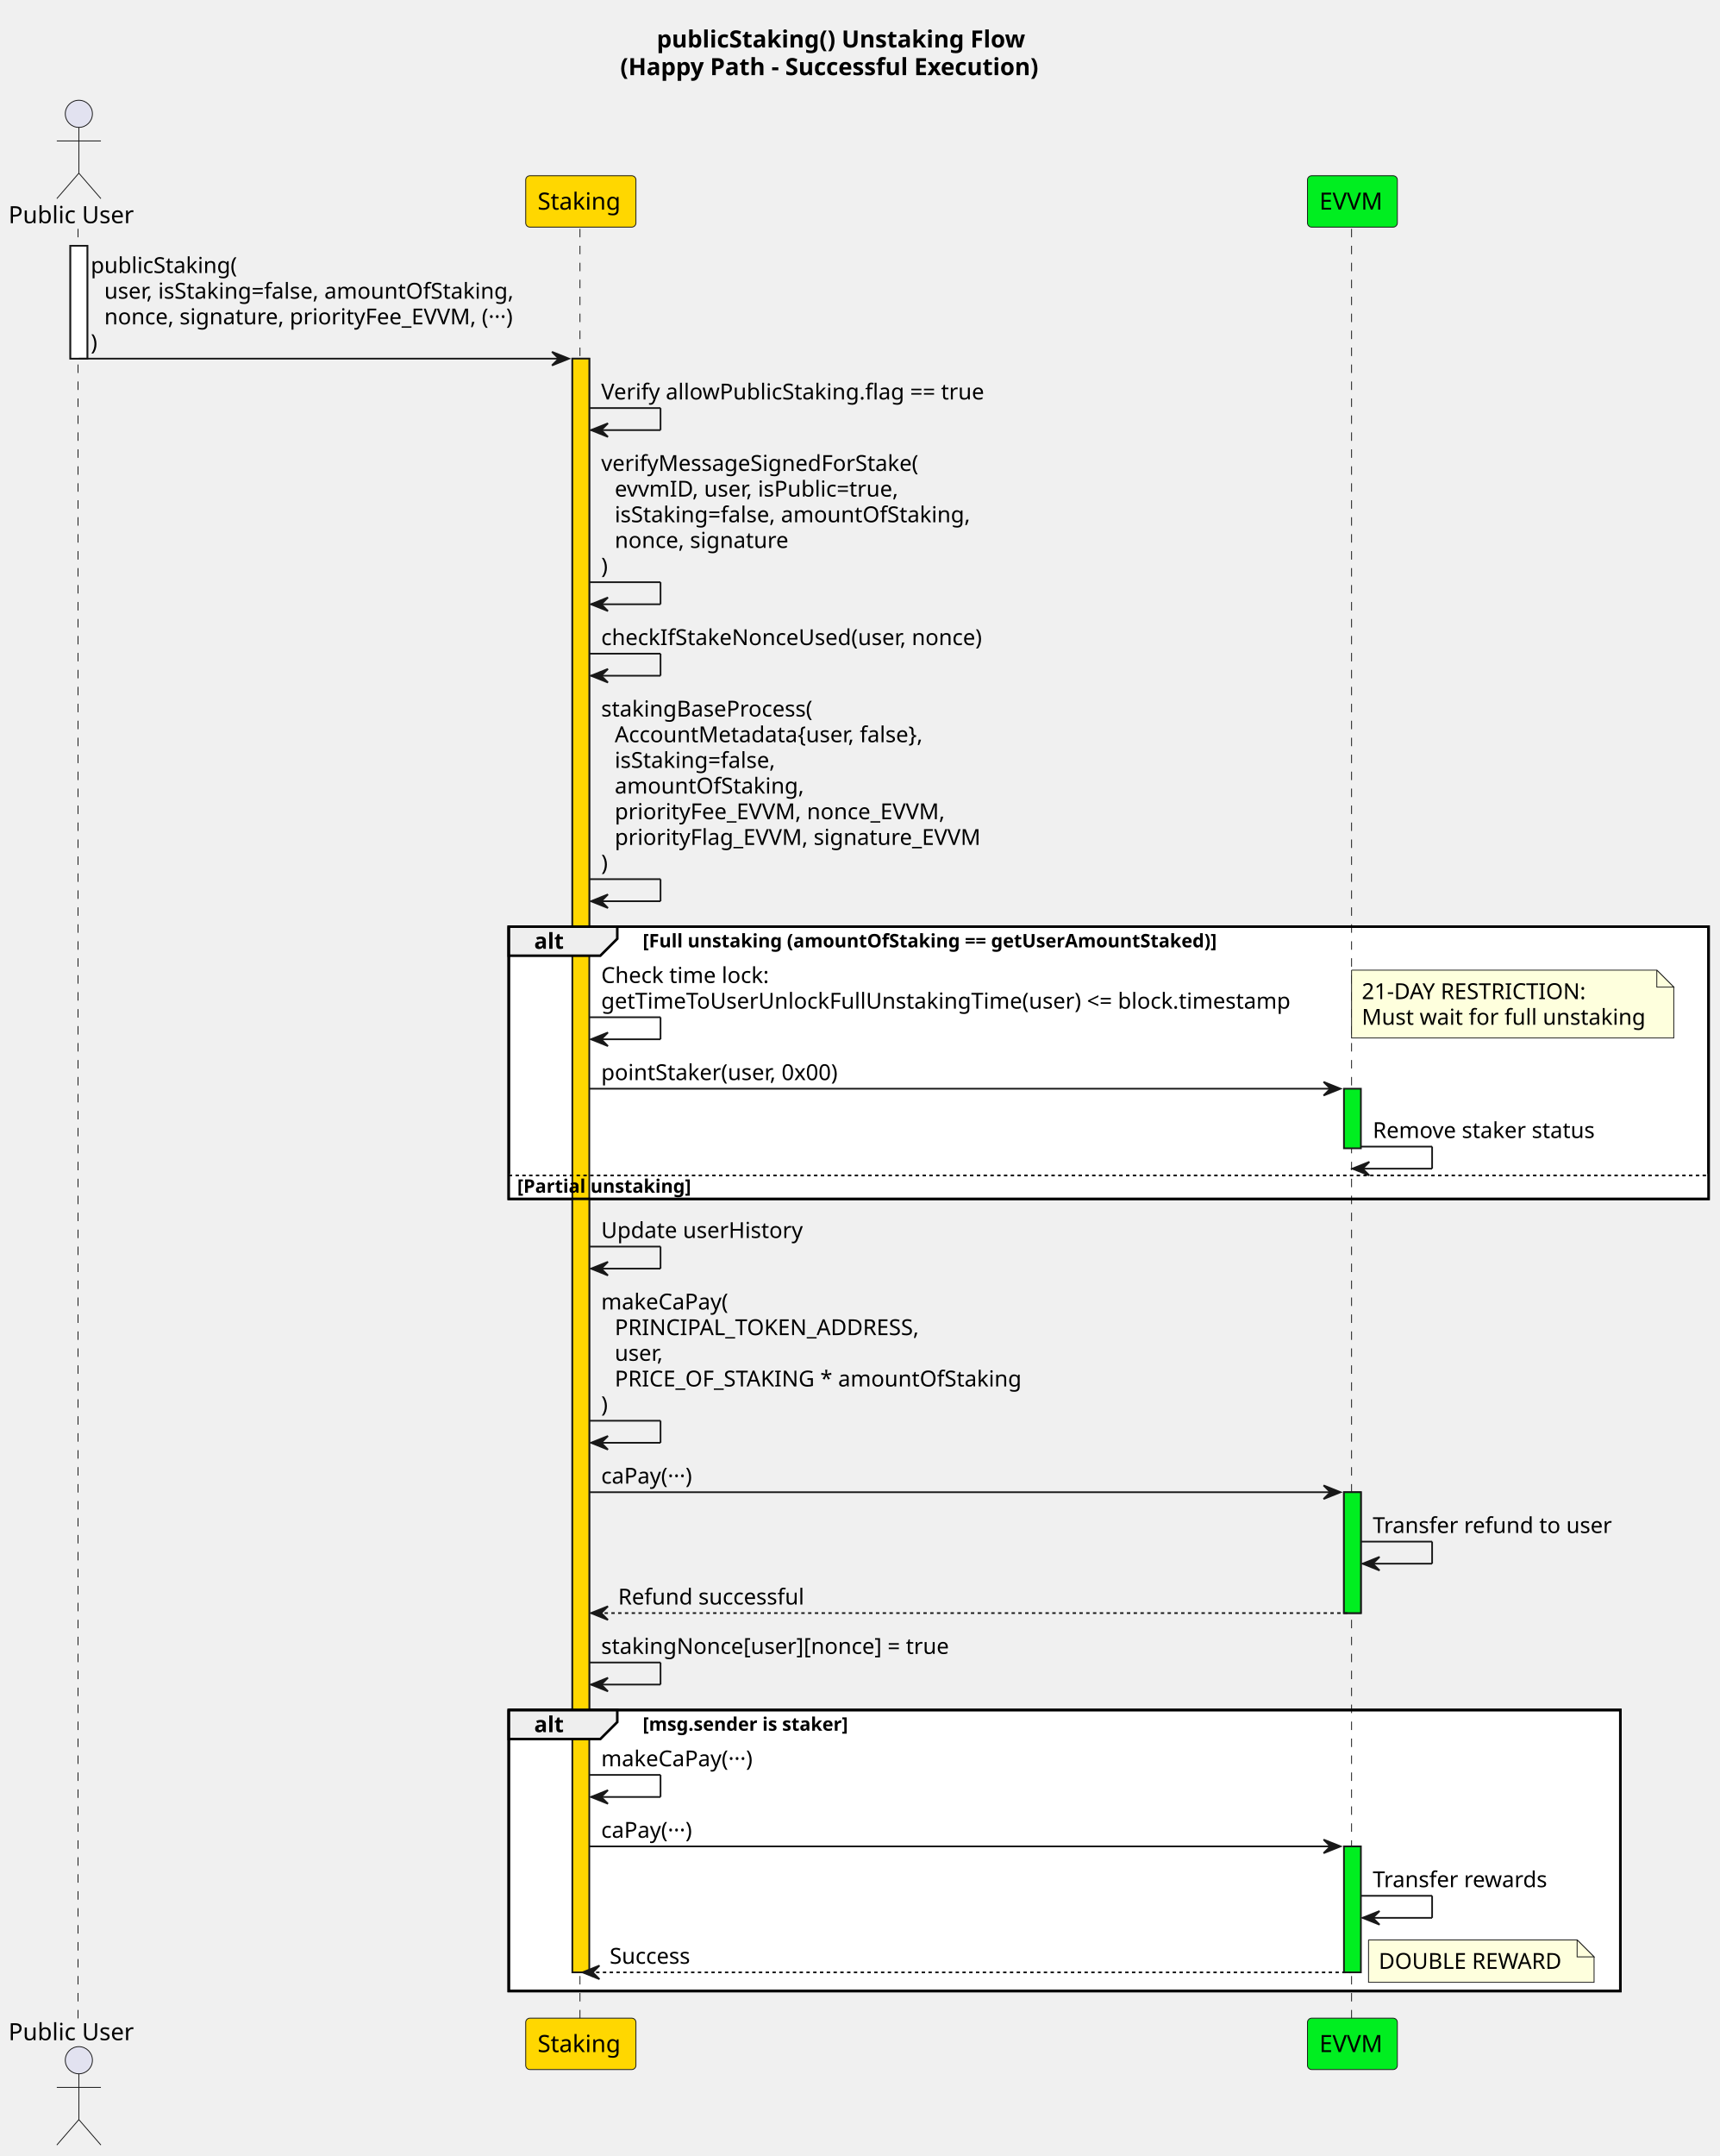
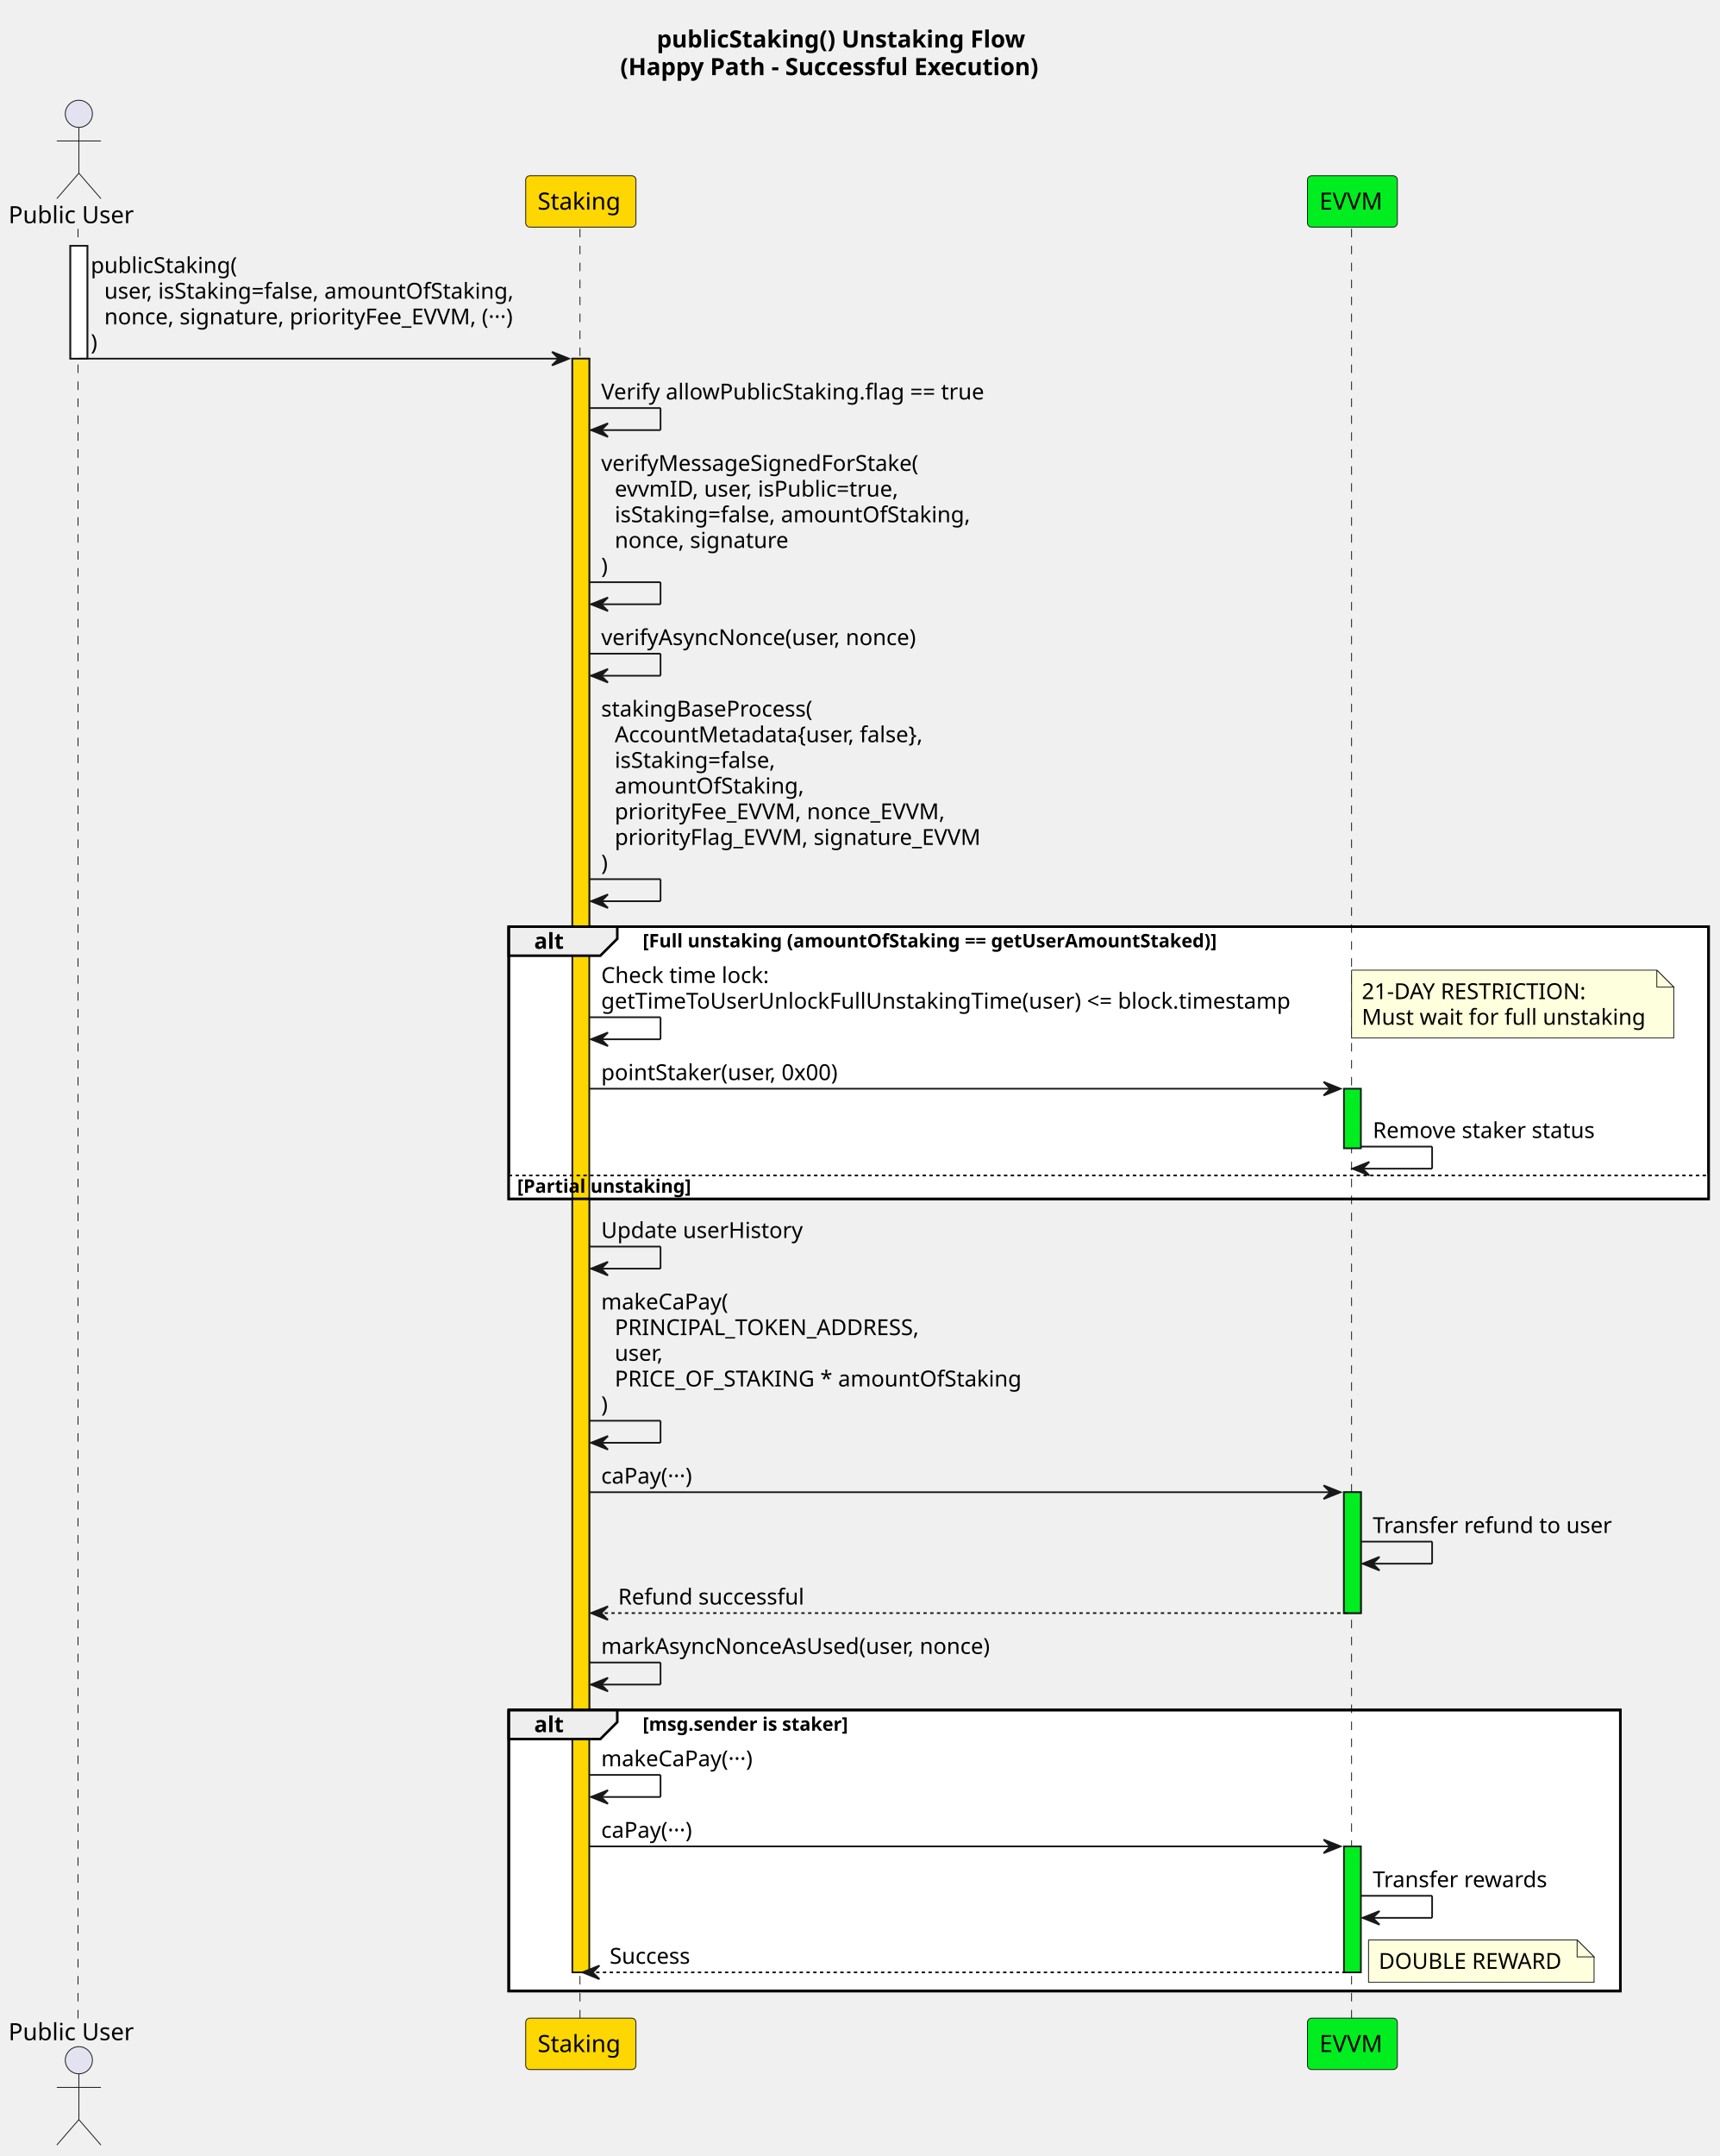
<svg xmlns="http://www.w3.org/2000/svg" contentStyleType="text/css" height="1271px" preserveAspectRatio="none" style="width:1014px;height:1271px;background:#FFFFFF;" version="1.1" viewBox="0 0 1014 1271" width="1014px" zoomAndPan="magnify">
  <defs />
  <g>
    <text fill="#000000" font-family="sans-serif" font-size="14" font-weight="bold" lengthAdjust="spacing" textLength="242" x="387.25" y="27.995">publicStaking() Unstaking Flow</text>
    <text fill="#000000" font-family="sans-serif" font-size="14" font-weight="bold" lengthAdjust="spacing" textLength="285" x="365.75" y="44.292">(Happy Path - Successful Execution)</text>
    <rect fill="#FFFFFF" height="66.531" style="stroke:#181818;stroke-width:1.0;" width="10" x="41.5" y="144.891" />
    <rect fill="#FFD700" height="951.32" style="stroke:#181818;stroke-width:1.0;" width="10" x="337.5" y="211.422" />
    <rect fill="#00EE20" height="35.133" style="stroke:#181818;stroke-width:1.0;" width="10" x="792.5" y="641.812" />
    <rect fill="#00EE20" height="71.266" style="stroke:#181818;stroke-width:1.0;" width="10" x="792.5" y="879.68" />
    <rect fill="#00EE20" height="74.266" style="stroke:#181818;stroke-width:1.0;" width="10" x="792.5" y="1088.477" />
    <rect fill="#FFFFFF" height="160.469" style="stroke:#000000;stroke-width:1.5;" width="707.5" x="300" y="546.281" />
    <rect fill="#FFFFFF" height="14.805" style="stroke:none;stroke-width:1.0;" width="707.5" x="300" y="691.945" />
    <rect fill="#FFFFFF" height="165.664" style="stroke:#000000;stroke-width:1.5;" width="655.5" x="300" y="1008.078" />
    <line style="stroke:#181818;stroke-width:0.5;stroke-dasharray:5.0,5.0;" x1="46" x2="46" y1="134.891" y2="1190.742" />
    <line style="stroke:#181818;stroke-width:0.5;stroke-dasharray:5.0,5.0;" x1="342" x2="342" y1="134.891" y2="1190.742" />
    <line style="stroke:#181818;stroke-width:0.5;stroke-dasharray:5.0,5.0;" x1="797" x2="797" y1="134.891" y2="1190.742" />
    <text fill="#000000" font-family="sans-serif" font-size="14" lengthAdjust="spacing" textLength="77" x="5" y="131.589">Public User</text>
    <ellipse cx="46.5" cy="67.094" fill="#E2E2F0" rx="8" ry="8" style="stroke:#181818;stroke-width:0.5;" />
    <path d="M46.5,75.094 L46.5,102.094 M33.5,83.094 L59.5,83.094 M46.5,102.094 L33.5,117.094 M46.5,102.094 L59.5,117.094 " fill="none" style="stroke:#181818;stroke-width:0.5;" />
    <text fill="#000000" font-family="sans-serif" font-size="14" lengthAdjust="spacing" textLength="77" x="5" y="1202.737">Public User</text>
    <ellipse cx="46.5" cy="1214.539" fill="#E2E2F0" rx="8" ry="8" style="stroke:#181818;stroke-width:0.5;" />
    <path d="M46.5,1222.539 L46.5,1249.539 M33.5,1230.539 L59.5,1230.539 M46.5,1249.539 L33.5,1264.539 M46.5,1249.539 L59.5,1264.539 " fill="none" style="stroke:#181818;stroke-width:0.5;" />
    <rect fill="#FFD700" height="30.297" rx="2.5" ry="2.5" style="stroke:#181818;stroke-width:0.5;" width="65" x="310" y="103.594" />
    <text fill="#000000" font-family="sans-serif" font-size="14" lengthAdjust="spacing" textLength="51" x="317" y="123.589">Staking</text>
    <rect fill="#FFD700" height="30.297" rx="2.5" ry="2.5" style="stroke:#181818;stroke-width:0.5;" width="65" x="310" y="1189.742" />
    <text fill="#000000" font-family="sans-serif" font-size="14" lengthAdjust="spacing" textLength="51" x="317" y="1209.737">Staking</text>
    <rect fill="#00EE20" height="30.297" rx="2.5" ry="2.5" style="stroke:#181818;stroke-width:0.5;" width="53" x="771" y="103.594" />
    <text fill="#000000" font-family="sans-serif" font-size="14" lengthAdjust="spacing" textLength="39" x="778" y="123.589">EVVM</text>
    <rect fill="#00EE20" height="30.297" rx="2.5" ry="2.5" style="stroke:#181818;stroke-width:0.5;" width="53" x="771" y="1189.742" />
    <text fill="#000000" font-family="sans-serif" font-size="14" lengthAdjust="spacing" textLength="39" x="778" y="1209.737">EVVM</text>
    <rect fill="#FFFFFF" height="66.531" style="stroke:#181818;stroke-width:1.0;" width="10" x="41.5" y="144.891" />
    <rect fill="#FFD700" height="951.32" style="stroke:#181818;stroke-width:1.0;" width="10" x="337.5" y="211.422" />
    <rect fill="#00EE20" height="35.133" style="stroke:#181818;stroke-width:1.0;" width="10" x="792.5" y="641.812" />
    <rect fill="#00EE20" height="71.266" style="stroke:#181818;stroke-width:1.0;" width="10" x="792.5" y="879.68" />
    <rect fill="#00EE20" height="74.266" style="stroke:#181818;stroke-width:1.0;" width="10" x="792.5" y="1088.477" />
    <polygon fill="#181818" points="325.5,207.422,335.5,211.422,325.5,215.422,329.5,211.422" style="stroke:#181818;stroke-width:1.0;" />
    <line style="stroke:#181818;stroke-width:1.0;" x1="46.5" x2="331.5" y1="211.422" y2="211.422" />
    <text fill="#000000" font-family="sans-serif" font-size="13" lengthAdjust="spacing" textLength="90" x="53.5" y="160.958">publicStaking(</text>
    <text fill="#000000" font-family="sans-serif" font-size="13" lengthAdjust="spacing" textLength="259" x="61.5" y="176.09">user, isStaking=false, amountOfStaking,</text>
    <text fill="#000000" font-family="sans-serif" font-size="13" lengthAdjust="spacing" textLength="256" x="61.5" y="191.223">nonce, signature, priorityFee_EVVM, (···)</text>
    <text fill="#000000" font-family="sans-serif" font-size="13" lengthAdjust="spacing" textLength="5" x="53.5" y="206.356">)</text>
    <line style="stroke:#181818;stroke-width:1.0;" x1="347.5" x2="389.5" y1="240.555" y2="240.555" />
    <line style="stroke:#181818;stroke-width:1.0;" x1="389.5" x2="389.5" y1="240.555" y2="253.555" />
    <line style="stroke:#181818;stroke-width:1.0;" x1="348.5" x2="389.5" y1="253.555" y2="253.555" />
    <polygon fill="#181818" points="358.5,249.555,348.5,253.555,358.5,257.555,354.5,253.555" style="stroke:#181818;stroke-width:1.0;" />
    <text fill="#000000" font-family="sans-serif" font-size="13" lengthAdjust="spacing" textLength="239" x="354.5" y="235.489">Verify allowPublicStaking.flag == true</text>
    <line style="stroke:#181818;stroke-width:1.0;" x1="347.5" x2="389.5" y1="343.219" y2="343.219" />
    <line style="stroke:#181818;stroke-width:1.0;" x1="389.5" x2="389.5" y1="343.219" y2="356.219" />
    <line style="stroke:#181818;stroke-width:1.0;" x1="348.5" x2="389.5" y1="356.219" y2="356.219" />
    <polygon fill="#181818" points="358.5,352.219,348.5,356.219,358.5,360.219,354.5,356.219" style="stroke:#181818;stroke-width:1.0;" />
    <text fill="#000000" font-family="sans-serif" font-size="13" lengthAdjust="spacing" textLength="197" x="354.5" y="277.622">verifyMessageSignedForStake(</text>
    <text fill="#000000" font-family="sans-serif" font-size="13" lengthAdjust="spacing" textLength="180" x="362.5" y="292.754">evvmID, user, isPublic=true,</text>
    <text fill="#000000" font-family="sans-serif" font-size="13" lengthAdjust="spacing" textLength="223" x="362.5" y="307.887">isStaking=false, amountOfStaking,</text>
    <text fill="#000000" font-family="sans-serif" font-size="13" lengthAdjust="spacing" textLength="107" x="362.5" y="323.02">nonce, signature</text>
    <text fill="#000000" font-family="sans-serif" font-size="13" lengthAdjust="spacing" textLength="5" x="354.5" y="338.153">)</text>
    <line style="stroke:#181818;stroke-width:1.0;" x1="347.5" x2="389.5" y1="385.352" y2="385.352" />
    <line style="stroke:#181818;stroke-width:1.0;" x1="389.5" x2="389.5" y1="385.352" y2="398.352" />
    <line style="stroke:#181818;stroke-width:1.0;" x1="348.5" x2="389.5" y1="398.352" y2="398.352" />
    <polygon fill="#181818" points="358.5,394.352,348.5,398.352,358.5,402.352,354.5,398.352" style="stroke:#181818;stroke-width:1.0;" />
-     <text fill="#000000" font-family="sans-serif" font-size="13" lengthAdjust="spacing" textLength="240" x="354.5" y="380.286">checkIfStakeNonceUsed(user, nonce)</text>
+     <text fill="#000000" font-family="sans-serif" font-size="13" lengthAdjust="spacing" textLength="240" x="354.5" y="380.286">verifyAsyncNonce(user, nonce)</text>
    <line style="stroke:#181818;stroke-width:1.0;" x1="347.5" x2="389.5" y1="518.281" y2="518.281" />
    <line style="stroke:#181818;stroke-width:1.0;" x1="389.5" x2="389.5" y1="518.281" y2="531.281" />
    <line style="stroke:#181818;stroke-width:1.0;" x1="348.5" x2="389.5" y1="531.281" y2="531.281" />
    <polygon fill="#181818" points="358.5,527.281,348.5,531.281,358.5,535.281,354.5,531.281" style="stroke:#181818;stroke-width:1.0;" />
    <text fill="#000000" font-family="sans-serif" font-size="13" lengthAdjust="spacing" textLength="133" x="354.5" y="422.418">stakingBaseProcess(</text>
    <text fill="#000000" font-family="sans-serif" font-size="13" lengthAdjust="spacing" textLength="199" x="362.5" y="437.551">AccountMetadata{user, false},</text>
    <text fill="#000000" font-family="sans-serif" font-size="13" lengthAdjust="spacing" textLength="103" x="362.5" y="452.684">isStaking=false,</text>
    <text fill="#000000" font-family="sans-serif" font-size="13" lengthAdjust="spacing" textLength="116" x="362.5" y="467.817">amountOfStaking,</text>
    <text fill="#000000" font-family="sans-serif" font-size="13" lengthAdjust="spacing" textLength="206" x="362.5" y="482.95">priorityFee_EVVM, nonce_EVVM,</text>
    <text fill="#000000" font-family="sans-serif" font-size="13" lengthAdjust="spacing" textLength="226" x="362.5" y="498.082">priorityFlag_EVVM, signature_EVVM</text>
    <text fill="#000000" font-family="sans-serif" font-size="13" lengthAdjust="spacing" textLength="5" x="354.5" y="513.215">)</text>
    <path d="M300,546.281 L364,546.281 L364,553.414 L354,563.414 L300,563.414 L300,546.281 " fill="#EEEEEE" style="stroke:#000000;stroke-width:1.5;" />
    <rect fill="none" height="160.469" style="stroke:#000000;stroke-width:1.5;" width="707.5" x="300" y="546.281" />
    <text fill="#000000" font-family="sans-serif" font-size="13" font-weight="bold" lengthAdjust="spacing" textLength="19" x="315" y="559.348">alt</text>
    <text fill="#000000" font-family="sans-serif" font-size="11" font-weight="bold" lengthAdjust="spacing" textLength="394" x="379" y="558.492">[Full unstaking (amountOfStaking == getUserAmountStaked)]</text>
    <line style="stroke:#181818;stroke-width:1.0;" x1="347.5" x2="389.5" y1="599.68" y2="599.68" />
    <line style="stroke:#181818;stroke-width:1.0;" x1="389.5" x2="389.5" y1="599.68" y2="612.68" />
    <line style="stroke:#181818;stroke-width:1.0;" x1="348.5" x2="389.5" y1="612.68" y2="612.68" />
    <polygon fill="#181818" points="358.5,608.68,348.5,612.68,358.5,616.68,354.5,612.68" style="stroke:#181818;stroke-width:1.0;" />
    <text fill="#000000" font-family="sans-serif" font-size="13" lengthAdjust="spacing" textLength="105" x="354.5" y="579.481">Check time lock:</text>
    <text fill="#000000" font-family="sans-serif" font-size="13" lengthAdjust="spacing" textLength="431" x="354.5" y="594.614">getTimeToUserUnlockFullUnstakingTime(user) &lt;= block.timestamp</text>
    <path d="M797,571.914 L797,611.914 L987,611.914 L987,581.914 L977,571.914 L797,571.914 " fill="#FEFFDD" style="stroke:#181818;stroke-width:0.5;" />
    <path d="M977,571.914 L977,581.914 L987,581.914 L977,571.914 " fill="#FEFFDD" style="stroke:#181818;stroke-width:0.5;" />
    <text fill="#000000" font-family="sans-serif" font-size="13" lengthAdjust="spacing" textLength="137" x="803" y="588.981">21-DAY RESTRICTION:</text>
    <text fill="#000000" font-family="sans-serif" font-size="13" lengthAdjust="spacing" textLength="169" x="803" y="604.114">Must wait for full unstaking</text>
    <polygon fill="#181818" points="780.5,637.812,790.5,641.812,780.5,645.812,784.5,641.812" style="stroke:#181818;stroke-width:1.0;" />
    <line style="stroke:#181818;stroke-width:1.0;" x1="347.5" x2="786.5" y1="641.812" y2="641.812" />
    <text fill="#000000" font-family="sans-serif" font-size="13" lengthAdjust="spacing" textLength="151" x="354.5" y="636.747">pointStaker(user, 0x00)</text>
    <line style="stroke:#181818;stroke-width:1.0;" x1="802.5" x2="844.5" y1="675.945" y2="675.945" />
    <line style="stroke:#181818;stroke-width:1.0;" x1="844.5" x2="844.5" y1="675.945" y2="688.945" />
    <line style="stroke:#181818;stroke-width:1.0;" x1="797.5" x2="844.5" y1="688.945" y2="688.945" />
    <polygon fill="#181818" points="807.5,684.945,797.5,688.945,807.5,692.945,803.5,688.945" style="stroke:#181818;stroke-width:1.0;" />
    <text fill="#000000" font-family="sans-serif" font-size="13" lengthAdjust="spacing" textLength="140" x="809.5" y="670.879">Remove staker status</text>
    <line style="stroke:#000000;stroke-width:1.0;stroke-dasharray:2.0,2.0;" x1="300" x2="1007.5" y1="692.945" y2="692.945" />
    <text fill="#000000" font-family="sans-serif" font-size="11" font-weight="bold" lengthAdjust="spacing" textLength="119" x="305" y="703.156">[Partial unstaking]</text>
    <line style="stroke:#181818;stroke-width:1.0;" x1="347.5" x2="389.5" y1="734.883" y2="734.883" />
    <line style="stroke:#181818;stroke-width:1.0;" x1="389.5" x2="389.5" y1="734.883" y2="747.883" />
    <line style="stroke:#181818;stroke-width:1.0;" x1="348.5" x2="389.5" y1="747.883" y2="747.883" />
    <polygon fill="#181818" points="358.5,743.883,348.5,747.883,358.5,751.883,354.5,747.883" style="stroke:#181818;stroke-width:1.0;" />
    <text fill="#000000" font-family="sans-serif" font-size="13" lengthAdjust="spacing" textLength="124" x="354.5" y="729.817">Update userHistory</text>
    <line style="stroke:#181818;stroke-width:1.0;" x1="347.5" x2="389.5" y1="837.547" y2="837.547" />
    <line style="stroke:#181818;stroke-width:1.0;" x1="389.5" x2="389.5" y1="837.547" y2="850.547" />
    <line style="stroke:#181818;stroke-width:1.0;" x1="348.5" x2="389.5" y1="850.547" y2="850.547" />
    <polygon fill="#181818" points="358.5,846.547,348.5,850.547,358.5,854.547,354.5,850.547" style="stroke:#181818;stroke-width:1.0;" />
    <text fill="#000000" font-family="sans-serif" font-size="13" lengthAdjust="spacing" textLength="81" x="354.5" y="771.95">makeCaPay(</text>
    <text fill="#000000" font-family="sans-serif" font-size="13" lengthAdjust="spacing" textLength="189" x="362.5" y="787.082">PRINCIPAL_TOKEN_ADDRESS,</text>
    <text fill="#000000" font-family="sans-serif" font-size="13" lengthAdjust="spacing" textLength="32" x="362.5" y="802.215">user,</text>
    <text fill="#000000" font-family="sans-serif" font-size="13" lengthAdjust="spacing" textLength="250" x="362.5" y="817.348">PRICE_OF_STAKING * amountOfStaking</text>
    <text fill="#000000" font-family="sans-serif" font-size="13" lengthAdjust="spacing" textLength="5" x="354.5" y="832.481">)</text>
    <polygon fill="#181818" points="780.5,875.68,790.5,879.68,780.5,883.68,784.5,879.68" style="stroke:#181818;stroke-width:1.0;" />
    <line style="stroke:#181818;stroke-width:1.0;" x1="347.5" x2="786.5" y1="879.68" y2="879.68" />
    <text fill="#000000" font-family="sans-serif" font-size="13" lengthAdjust="spacing" textLength="60" x="354.5" y="874.614">caPay(···)</text>
    <line style="stroke:#181818;stroke-width:1.0;" x1="802.5" x2="844.5" y1="908.812" y2="908.812" />
    <line style="stroke:#181818;stroke-width:1.0;" x1="844.5" x2="844.5" y1="908.812" y2="921.812" />
    <line style="stroke:#181818;stroke-width:1.0;" x1="803.5" x2="844.5" y1="921.812" y2="921.812" />
    <polygon fill="#181818" points="813.5,917.812,803.5,921.812,813.5,925.812,809.5,921.812" style="stroke:#181818;stroke-width:1.0;" />
    <text fill="#000000" font-family="sans-serif" font-size="13" lengthAdjust="spacing" textLength="146" x="809.5" y="903.747">Transfer refund to user</text>
    <polygon fill="#181818" points="358.5,946.945,348.5,950.945,358.5,954.945,354.5,950.945" style="stroke:#181818;stroke-width:1.0;" />
    <line style="stroke:#181818;stroke-width:1.0;stroke-dasharray:2.0,2.0;" x1="352.5" x2="796.5" y1="950.945" y2="950.945" />
    <text fill="#000000" font-family="sans-serif" font-size="13" lengthAdjust="spacing" textLength="114" x="364.5" y="945.879">Refund successful</text>
    <line style="stroke:#181818;stroke-width:1.0;" x1="347.5" x2="389.5" y1="980.078" y2="980.078" />
    <line style="stroke:#181818;stroke-width:1.0;" x1="389.5" x2="389.5" y1="980.078" y2="993.078" />
    <line style="stroke:#181818;stroke-width:1.0;" x1="348.5" x2="389.5" y1="993.078" y2="993.078" />
    <polygon fill="#181818" points="358.5,989.078,348.5,993.078,358.5,997.078,354.5,993.078" style="stroke:#181818;stroke-width:1.0;" />
-     <text fill="#000000" font-family="sans-serif" font-size="13" lengthAdjust="spacing" textLength="219" x="354.5" y="975.012">stakingNonce[user][nonce] = true</text>
+     <text fill="#000000" font-family="sans-serif" font-size="13" lengthAdjust="spacing" textLength="219" x="354.5" y="975.012">markAsyncNonceAsUsed(user, nonce)</text>
    <path d="M300,1008.078 L364,1008.078 L364,1015.211 L354,1025.211 L300,1025.211 L300,1008.078 " fill="#EEEEEE" style="stroke:#000000;stroke-width:1.5;" />
    <rect fill="none" height="165.664" style="stroke:#000000;stroke-width:1.5;" width="655.5" x="300" y="1008.078" />
    <text fill="#000000" font-family="sans-serif" font-size="13" font-weight="bold" lengthAdjust="spacing" textLength="19" x="315" y="1021.145">alt</text>
    <text fill="#000000" font-family="sans-serif" font-size="11" font-weight="bold" lengthAdjust="spacing" textLength="143" x="379" y="1020.289">[msg.sender is staker]</text>
    <line style="stroke:#181818;stroke-width:1.0;" x1="347.5" x2="389.5" y1="1046.344" y2="1046.344" />
    <line style="stroke:#181818;stroke-width:1.0;" x1="389.5" x2="389.5" y1="1046.344" y2="1059.344" />
    <line style="stroke:#181818;stroke-width:1.0;" x1="348.5" x2="389.5" y1="1059.344" y2="1059.344" />
    <polygon fill="#181818" points="358.5,1055.344,348.5,1059.344,358.5,1063.344,354.5,1059.344" style="stroke:#181818;stroke-width:1.0;" />
    <text fill="#000000" font-family="sans-serif" font-size="13" lengthAdjust="spacing" textLength="98" x="354.5" y="1041.278">makeCaPay(···)</text>
    <polygon fill="#181818" points="780.5,1084.477,790.5,1088.477,780.5,1092.477,784.5,1088.477" style="stroke:#181818;stroke-width:1.0;" />
    <line style="stroke:#181818;stroke-width:1.0;" x1="347.5" x2="786.5" y1="1088.477" y2="1088.477" />
    <text fill="#000000" font-family="sans-serif" font-size="13" lengthAdjust="spacing" textLength="60" x="354.5" y="1083.411">caPay(···)</text>
    <line style="stroke:#181818;stroke-width:1.0;" x1="802.5" x2="844.5" y1="1117.609" y2="1117.609" />
    <line style="stroke:#181818;stroke-width:1.0;" x1="844.5" x2="844.5" y1="1117.609" y2="1130.609" />
    <line style="stroke:#181818;stroke-width:1.0;" x1="803.5" x2="844.5" y1="1130.609" y2="1130.609" />
    <polygon fill="#181818" points="813.5,1126.609,803.5,1130.609,813.5,1134.609,809.5,1130.609" style="stroke:#181818;stroke-width:1.0;" />
    <text fill="#000000" font-family="sans-serif" font-size="13" lengthAdjust="spacing" textLength="106" x="809.5" y="1112.543">Transfer rewards</text>
    <polygon fill="#181818" points="353.5,1158.742,343.5,1162.742,353.5,1166.742,349.5,1162.742" style="stroke:#181818;stroke-width:1.0;" />
    <line style="stroke:#181818;stroke-width:1.0;stroke-dasharray:2.0,2.0;" x1="347.5" x2="796.5" y1="1162.742" y2="1162.742" />
    <text fill="#000000" font-family="sans-serif" font-size="13" lengthAdjust="spacing" textLength="53" x="359.5" y="1157.676">Success</text>
    <path d="M807,1143.609 L807,1168.609 L940,1168.609 L940,1153.609 L930,1143.609 L807,1143.609 " fill="#FEFFDD" style="stroke:#181818;stroke-width:0.5;" />
    <path d="M930,1143.609 L930,1153.609 L940,1153.609 L930,1143.609 " fill="#FEFFDD" style="stroke:#181818;stroke-width:0.5;" />
    <text fill="#000000" font-family="sans-serif" font-size="13" lengthAdjust="spacing" textLength="112" x="813" y="1160.676">DOUBLE REWARD</text>
  </g>
</svg>
